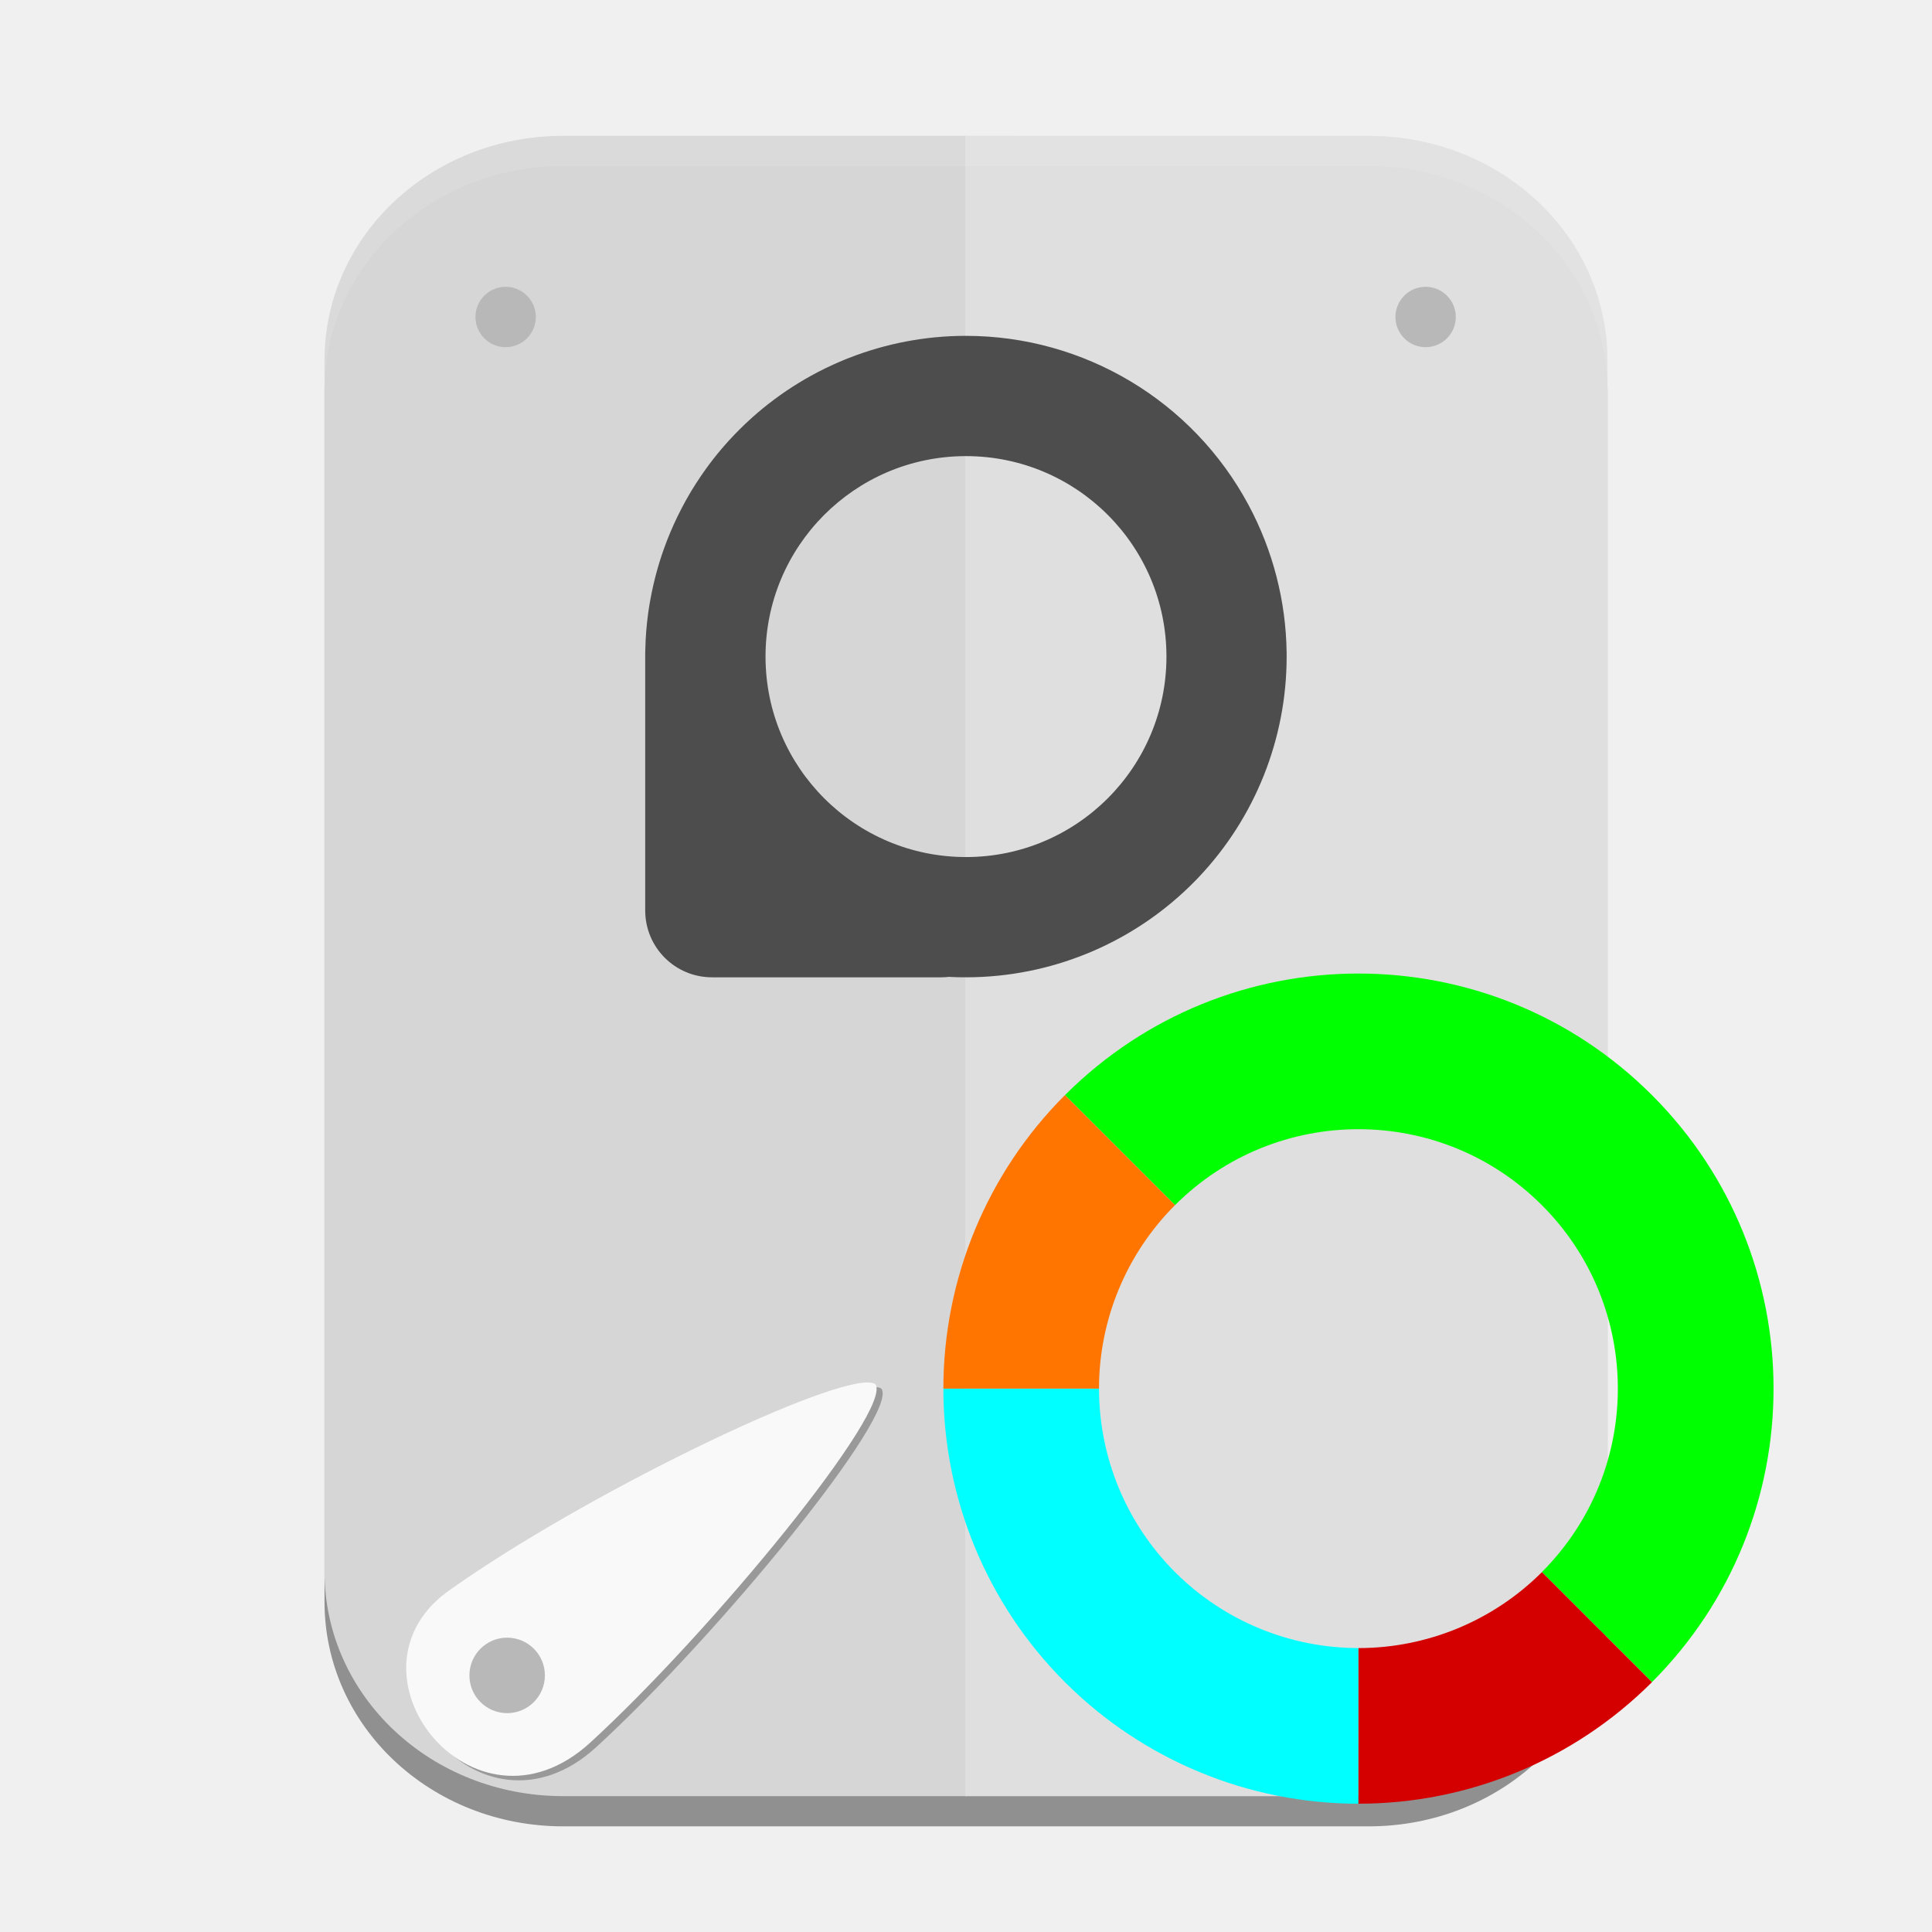
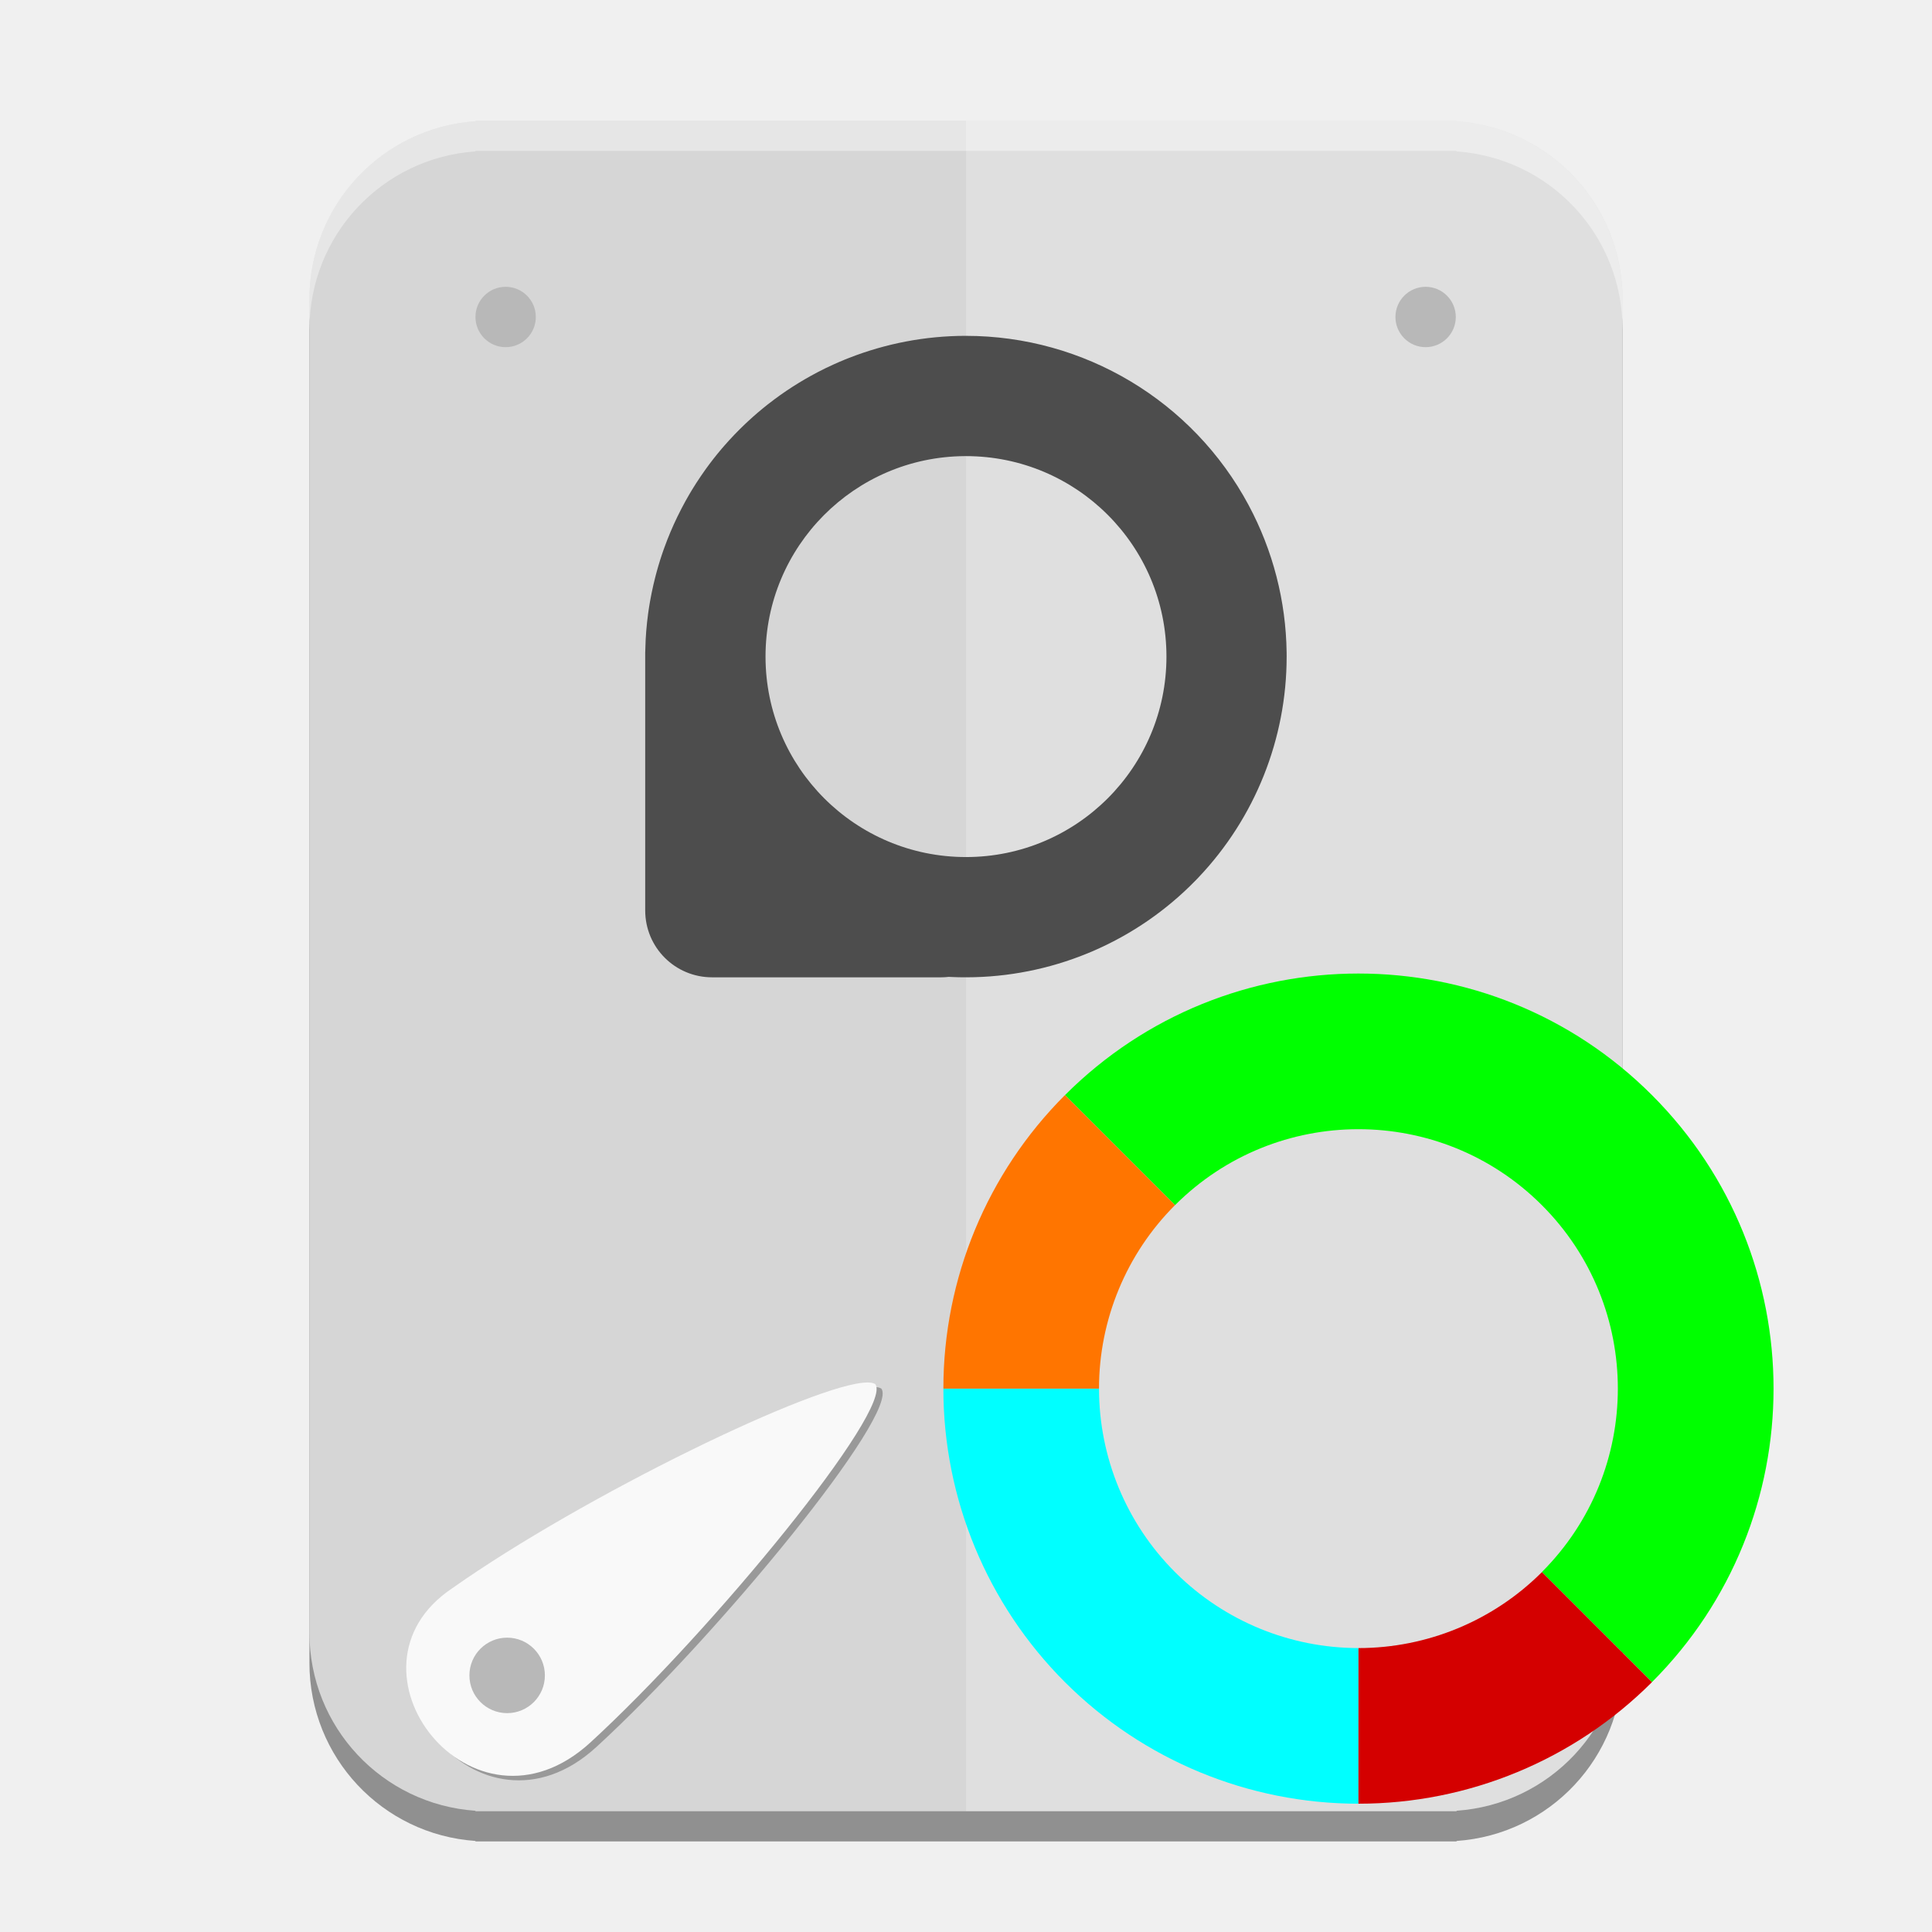
- <svg xmlns="http://www.w3.org/2000/svg" id="svg8" version="1.1" viewBox="0 0 67.733 67.733" height="256" width="256">
+ <svg xmlns="http://www.w3.org/2000/svg" width="256" height="256" viewBox="0 0 67.733 67.733" version="1.1" id="svg8">
  <defs id="defs2" />
-   <g style="display:inline" id="layer4">
-     <g style="display:inline" id="layer1">
-       <path d="m 19.748,5.821 c -4.637,0 -8.371,3.51 -8.371,7.869 v 42.47 c 0,4.36 3.734,7.869 8.371,7.869 h 14.092 0.053 14.092 c 4.637,0 8.371,-3.51 8.371,-7.869 V 13.69 c 0,-4.36 -3.734,-7.869 -8.371,-7.869 h -14.092 -0.053 z" style="display:inline;opacity:0.4;fill:#000000;fill-opacity:1;stroke-width:0.031" id="path858" />
+   <g id="layer4" style="display:inline">
+     <g id="layer1" style="display:inline;opacity:0.4">
+       <path transform="scale(0.2645833)" d="m 63,20 v 0.064 C 50.673,20.917 41,31.121 41,43.672 V 220.328 c 0,12.551 9.673,22.755 22,23.607 V 244 H 64.672 104.328 128 151.672 191.328 193 v -0.064 c 12.327,-0.853 22,-11.056 22,-23.607 V 43.672 C 215,31.121 205.327,20.917 193,20.064 V 20 H 191.328 151.672 128 104.328 64.672 Z" style="display:inline;opacity:1;fill:#000000;fill-opacity:1;stroke-width:3.746;paint-order:stroke fill markers" id="path1561" />
    </g>
-     <g style="display:inline" id="layer6">
-       <path d="m 19.748,4.762 c -4.637,0 -8.371,3.51 -8.371,7.869 v 42.47 c 0,4.36 3.733,7.869 8.371,7.869 H 33.893 V 4.762 Z" style="display:inline;fill:#d6d6d6;fill-opacity:1;stroke-width:0.031" id="rect28" />
-       <path d="M 33.84,4.762 V 62.971 h 14.145 c 4.637,0 8.371,-3.51 8.371,-7.869 V 12.632 c 0,-4.36 -3.733,-7.869 -8.371,-7.869 z" style="display:inline;fill:#dfdfdf;fill-opacity:1;stroke-width:0.031" id="rect28-9" />
+     <g style="display:inline" id="layer9">
+       <g id="g1537">
+         <path id="rect1509" style="fill:#d6d6d6;fill-opacity:1;stroke-width:3.746;paint-order:stroke fill markers" d="m 63,16 v 0.064 C 50.673,16.917 41,27.121 41,39.672 V 216.328 c 0,12.551 9.673,22.755 22,23.607 V 240 H 64.672 104.328 128 V 216.328 39.672 16 H 104.328 64.672 Z" transform="scale(0.2645833)" />
+         <path d="m 51.065,4.233 v 0.017 c 3.262,0.226 5.821,2.925 5.821,6.246 v 46.74 c 0,3.321 -2.559,6.02 -5.821,6.246 v 0.017 H 50.622 40.13 33.867 V 57.237 10.497 4.233 h 6.263 10.492 z" style="fill:#dfdfdf;fill-opacity:1;stroke-width:0.991;paint-order:stroke fill markers" id="path1533" />
+       </g>
    </g>
-     <g style="display:inline" id="layer5">
-       <path d="m 19.748,4.763 c -4.637,0 -8.371,3.51 -8.371,7.869 v 1.058 c 0,-4.36 3.734,-7.869 8.371,-7.869 h 14.092 0.053 14.092 c 4.637,0 8.371,3.51 8.371,7.869 v -1.058 c 0,-4.36 -3.734,-7.869 -8.371,-7.869 h -14.092 -0.053 z" style="display:inline;opacity:0.1;fill:#ffffff;fill-opacity:1;stroke-width:0.031" id="path852" />
+     <g id="layer5" style="display:inline;opacity:0.4">
+       <path d="m 16.669,4.233 v 0.017 c -3.262,0.226 -5.821,2.925 -5.821,6.246 v 1.058 c 0,-3.321 2.559,-6.02 5.821,-6.246 v -0.017 h 0.442 10.492 6.263 6.263 10.492 0.442 v 0.017 c 3.262,0.226 5.821,2.925 5.821,6.246 v -1.058 c 0,-3.321 -2.559,-6.02 -5.821,-6.246 V 4.233 H 50.622 40.13 33.867 27.603 17.111 Z" style="fill:#ffffff;fill-opacity:1;stroke-width:0.991;paint-order:stroke fill markers;opacity:1" id="path1539" />
    </g>
  </g>
-   <g style="display:inline" id="layer2">
-     <g style="display:inline" id="layer3">
-       <g transform="matrix(1.375,0,0,1.375,-17.85937,-18.62005)" id="g1077">
-         <path id="path31-3" style="fill:#00ffff;stroke-width:0.136" d="m 140,185 a 40,40 0 0 0 11.715,28.285 40,40 0 0 0 0.055,0.053 A 40,40 0 0 0 180,225 v -15 a 25,25 0 0 1 -17.559,-7.203 25,25 0 0 1 -0.119,-0.119 A 25,25 0 0 1 155,185 Z" transform="scale(0.2645833)" />
-         <path id="path31-3-5" style="display:inline;fill:#00ff00;stroke-width:0.036" d="m 55.109,56.431 a 10.583,10.583 0 0 0 0,-14.967 10.583,10.583 0 0 0 -14.967,-1e-6 l 2.806,2.806 a 6.615,6.615 0 0 1 9.354,10e-7 6.615,6.615 0 0 1 0,9.354 z" />
-         <path id="path31-3-56" style="display:inline;fill:#d40000;stroke-width:0.036" d="m 47.625,59.531 a 10.583,10.583 0 0 0 7.484,-3.099 l -2.806,-2.806 a 6.615,6.615 0 0 1 -4.677,1.937 z" />
-         <path d="m 37.042,48.948 a 10.583,10.583 0 0 1 3.099,-7.484 l 2.806,2.806 a 6.615,6.615 0 0 0 -1.937,4.677 z" style="display:inline;fill:#ff7500;fill-opacity:1;stroke-width:0.036" id="path31-3-56-2" />
+   <g id="layer2" style="display:inline">
+     <g id="layer3" style="display:inline">
+       <g id="g1077" transform="matrix(1.375,0,0,1.375,-17.85937,-18.62005)">
+         <path transform="scale(0.2645833)" d="m 140,185 a 40,40 0 0 0 11.715,28.285 40,40 0 0 0 0.055,0.053 A 40,40 0 0 0 180,225 v -15 a 25,25 0 0 1 -17.559,-7.203 25,25 0 0 1 -0.119,-0.119 A 25,25 0 0 1 155,185 Z" style="fill:#00ffff;stroke-width:0.136" id="path31-3" />
+         <path d="m 55.109,56.431 a 10.583,10.583 0 0 0 0,-14.967 10.583,10.583 0 0 0 -14.967,-1e-6 l 2.806,2.806 a 6.615,6.615 0 0 1 9.354,10e-7 6.615,6.615 0 0 1 0,9.354 z" style="display:inline;fill:#00ff00;stroke-width:0.036" id="path31-3-5" />
+         <path d="m 47.625,59.531 a 10.583,10.583 0 0 0 7.484,-3.099 l -2.806,-2.806 a 6.615,6.615 0 0 1 -4.677,1.937 z" style="display:inline;fill:#d40000;stroke-width:0.036" id="path31-3-56" />
+         <path id="path31-3-56-2" style="display:inline;fill:#ff7500;fill-opacity:1;stroke-width:0.036" d="m 37.042,48.948 a 10.583,10.583 0 0 1 3.099,-7.484 l 2.806,2.806 a 6.615,6.615 0 0 0 -1.937,4.677 z" />
      </g>
    </g>
-     <g style="display:inline" id="layer8">
-       <path id="path868" style="display:inline;fill:#999999;fill-opacity:1;stroke-width:0.021" d="m 30.636,48.626 c -1.762,-0.015 -9.978,3.975 -14.566,7.211 -4.229,2.823 0.709,9.199 4.842,5.407 4.291,-3.937 10.632,-11.693 9.988,-12.561 -0.057,-0.038 -0.146,-0.057 -0.264,-0.058 z" />
+     <g id="layer8" style="display:inline">
+       <path d="m 30.636,48.626 c -1.762,-0.015 -9.978,3.975 -14.566,7.211 -4.229,2.823 0.709,9.199 4.842,5.407 4.291,-3.937 10.632,-11.693 9.988,-12.561 -0.057,-0.038 -0.146,-0.057 -0.264,-0.058 z" style="display:inline;fill:#999999;fill-opacity:1;stroke-width:0.021" id="path868" />
    </g>
-     <path d="m 33.845,11.774 a 11.245,11.245 0 0 0 -4.089,0.778 11.245,11.245 0 0 0 -0.139,0.055 11.245,11.245 0 0 0 -0.411,0.178 11.245,11.245 0 0 0 -0.271,0.127 11.245,11.245 0 0 0 -0.53,0.277 11.245,11.245 0 0 0 -0.388,0.226 11.245,11.245 0 0 0 -0.867,0.585 11.245,11.245 0 0 0 -0.238,0.182 11.245,11.245 0 0 0 -0.682,0.583 11.245,11.245 0 0 0 -0.109,0.102 11.245,11.245 0 0 0 -0.724,0.755 11.245,11.245 0 0 0 -0.098,0.113 11.245,11.245 0 0 0 -0.553,0.706 11.245,11.245 0 0 0 -0.171,0.245 11.245,11.245 0 0 0 -0.324,0.503 11.245,11.245 0 0 0 -0.076,0.128 11.245,11.245 0 0 0 -0.075,0.13 11.245,11.245 0 0 0 -0.073,0.13 11.245,11.245 0 0 0 -0.071,0.132 11.245,11.245 0 0 0 -0.07,0.132 11.245,11.245 0 0 0 -0.494,1.089 11.245,11.245 0 0 0 -0.105,0.28 11.245,11.245 0 0 0 -0.05,0.141 11.245,11.245 0 0 0 0,5.62e-4 11.245,11.245 0 0 0 -0.048,0.141 11.245,11.245 0 0 0 0,5.62e-4 11.245,11.245 0 0 0 -0.046,0.142 11.245,11.245 0 0 0 -0.126,0.43 11.245,11.245 0 0 0 -0.038,0.144 11.245,11.245 0 0 0 0,5.62e-4 11.245,11.245 0 0 0 -0.036,0.144 11.245,11.245 0 0 0 0,5.62e-4 11.245,11.245 0 0 0 -0.035,0.145 11.245,11.245 0 0 0 -0.119,0.586 11.245,11.245 0 0 0 -0.025,0.147 11.245,11.245 0 0 0 0,5.62e-4 11.245,11.245 0 0 0 -0.023,0.147 11.245,11.245 0 0 0 -0.021,0.148 11.245,11.245 0 0 0 -0.036,0.297 11.245,11.245 0 0 0 -0.028,0.298 11.245,11.245 0 0 0 -0.02,0.298 11.245,11.245 0 0 0 0,5.62e-4 11.245,11.245 0 0 0 -0.014,0.404 11.245,11.245 0 0 0 0,0.011 c -1.63e-4,0.011 -0.002,0.022 -0.002,0.034 v 0.148 8.899 c 0,1.299 1.046,2.346 2.346,2.346 h 8.031 c 0.091,0 0.18,-0.006 0.267,-0.016 a 11.245,11.245 0 0 0 0.131,0.006 11.245,11.245 0 0 0 0.141,0.005 11.245,11.245 0 0 0 0.009,5.63e-4 11.245,11.245 0 0 0 0.061,0.001 11.245,11.245 0 0 0 0.105,0.002 11.245,11.245 0 0 0 0.132,0.001 11.245,11.245 0 0 0 0.018,0 11.245,11.245 0 0 0 0.003,0 11.245,11.245 0 0 0 0.299,-0.004 11.245,11.245 0 0 0 7.749,-3.388 11.245,11.245 0 0 0 0.104,-0.108 11.245,11.245 0 0 0 3.092,-7.744 11.245,11.245 0 0 0 -0.001,-0.149 11.245,11.245 0 0 0 -1.333,-5.162 11.245,11.245 0 0 0 0,-5.62e-4 11.245,11.245 0 0 0 -9.911,-5.933 11.245,11.245 0 0 0 -0.021,0 z m -0.026,4.217 a 7.028,7.028 0 0 1 0.047,0 7.028,7.028 0 0 1 7.028,7.028 7.028,7.028 0 0 1 -7.028,7.028 7.028,7.028 0 0 1 -7.028,-7.028 7.028,7.028 0 0 1 6.981,-7.028 z" style="fill:#4d4d4d;stroke-width:0.038" id="path31" />
-     <path transform="scale(0.2645833)" d="m 114.988,183.186 c -6.66,-0.057 -37.71,15.022 -55.051,27.256 -15.984,10.669 2.679,34.767 18.299,20.438 16.219,-14.879 40.184,-44.195 37.748,-47.475 -0.216,-0.144 -0.552,-0.215 -0.996,-0.219 z" style="fill:#f9f9f9;fill-opacity:1;stroke-width:0.08" id="path1106" />
-     <circle r="1.323" style="display:inline;fill:#b8b8b8;fill-opacity:1;stroke-width:0.018" id="circle861" cx="17.78" cy="58.737" />
-     <circle r="1.058" cy="11.113" cx="17.727" id="path18" style="display:inline;fill:#b8b8b8;fill-opacity:1;stroke-width:0.026" />
-     <circle style="display:inline;fill:#b8b8b8;fill-opacity:1;stroke-width:0.026" id="path18-3" cx="49.98" cy="11.113" r="1.058" />
+     <path id="path31" style="fill:#4d4d4d;stroke-width:0.038" d="m 33.845,11.774 a 11.245,11.245 0 0 0 -4.089,0.778 11.245,11.245 0 0 0 -0.139,0.055 11.245,11.245 0 0 0 -0.411,0.178 11.245,11.245 0 0 0 -0.271,0.127 11.245,11.245 0 0 0 -0.53,0.277 11.245,11.245 0 0 0 -0.388,0.226 11.245,11.245 0 0 0 -0.867,0.585 11.245,11.245 0 0 0 -0.238,0.182 11.245,11.245 0 0 0 -0.682,0.583 11.245,11.245 0 0 0 -0.109,0.102 11.245,11.245 0 0 0 -0.724,0.755 11.245,11.245 0 0 0 -0.098,0.113 11.245,11.245 0 0 0 -0.553,0.706 11.245,11.245 0 0 0 -0.171,0.245 11.245,11.245 0 0 0 -0.324,0.503 11.245,11.245 0 0 0 -0.076,0.128 11.245,11.245 0 0 0 -0.075,0.13 11.245,11.245 0 0 0 -0.073,0.13 11.245,11.245 0 0 0 -0.071,0.132 11.245,11.245 0 0 0 -0.07,0.132 11.245,11.245 0 0 0 -0.494,1.089 11.245,11.245 0 0 0 -0.105,0.28 11.245,11.245 0 0 0 -0.05,0.141 11.245,11.245 0 0 0 0,5.62e-4 11.245,11.245 0 0 0 -0.048,0.141 11.245,11.245 0 0 0 0,5.62e-4 11.245,11.245 0 0 0 -0.046,0.142 11.245,11.245 0 0 0 -0.126,0.43 11.245,11.245 0 0 0 -0.038,0.144 11.245,11.245 0 0 0 0,5.62e-4 11.245,11.245 0 0 0 -0.036,0.144 11.245,11.245 0 0 0 0,5.62e-4 11.245,11.245 0 0 0 -0.035,0.145 11.245,11.245 0 0 0 -0.119,0.586 11.245,11.245 0 0 0 -0.025,0.147 11.245,11.245 0 0 0 0,5.62e-4 11.245,11.245 0 0 0 -0.023,0.147 11.245,11.245 0 0 0 -0.021,0.148 11.245,11.245 0 0 0 -0.036,0.297 11.245,11.245 0 0 0 -0.028,0.298 11.245,11.245 0 0 0 -0.02,0.298 11.245,11.245 0 0 0 0,5.62e-4 11.245,11.245 0 0 0 -0.014,0.404 11.245,11.245 0 0 0 0,0.011 c -1.63e-4,0.011 -0.002,0.022 -0.002,0.034 v 0.148 8.899 c 0,1.299 1.046,2.346 2.346,2.346 h 8.031 c 0.091,0 0.18,-0.006 0.267,-0.016 a 11.245,11.245 0 0 0 0.131,0.006 11.245,11.245 0 0 0 0.141,0.005 11.245,11.245 0 0 0 0.009,5.63e-4 11.245,11.245 0 0 0 0.061,0.001 11.245,11.245 0 0 0 0.105,0.002 11.245,11.245 0 0 0 0.132,0.001 11.245,11.245 0 0 0 0.018,0 11.245,11.245 0 0 0 0.003,0 11.245,11.245 0 0 0 0.299,-0.004 11.245,11.245 0 0 0 7.749,-3.388 11.245,11.245 0 0 0 0.104,-0.108 11.245,11.245 0 0 0 3.092,-7.744 11.245,11.245 0 0 0 -0.001,-0.149 11.245,11.245 0 0 0 -1.333,-5.162 11.245,11.245 0 0 0 0,-5.62e-4 11.245,11.245 0 0 0 -9.911,-5.933 11.245,11.245 0 0 0 -0.021,0 z m -0.026,4.217 a 7.028,7.028 0 0 1 0.047,0 7.028,7.028 0 0 1 7.028,7.028 7.028,7.028 0 0 1 -7.028,7.028 7.028,7.028 0 0 1 -7.028,-7.028 7.028,7.028 0 0 1 6.981,-7.028 z" />
+     <path transform="scale(0.2645833)" id="path1106" style="fill:#f9f9f9;fill-opacity:1;stroke-width:0.08" d="m 114.988,183.186 c -6.66,-0.057 -37.71,15.022 -55.051,27.256 -15.984,10.669 2.679,34.767 18.299,20.438 16.219,-14.879 40.184,-44.195 37.748,-47.475 -0.216,-0.144 -0.552,-0.215 -0.996,-0.219 z" />
+     <circle cy="58.737" cx="17.78" id="circle861" style="display:inline;fill:#b8b8b8;fill-opacity:1;stroke-width:0.018" r="1.323" />
+     <circle style="display:inline;fill:#b8b8b8;fill-opacity:1;stroke-width:0.026" id="path18" cx="17.727" cy="11.113" r="1.058" />
+     <circle r="1.058" cy="11.113" cx="49.98" id="path18-3" style="display:inline;fill:#b8b8b8;fill-opacity:1;stroke-width:0.026" />
  </g>
</svg>
